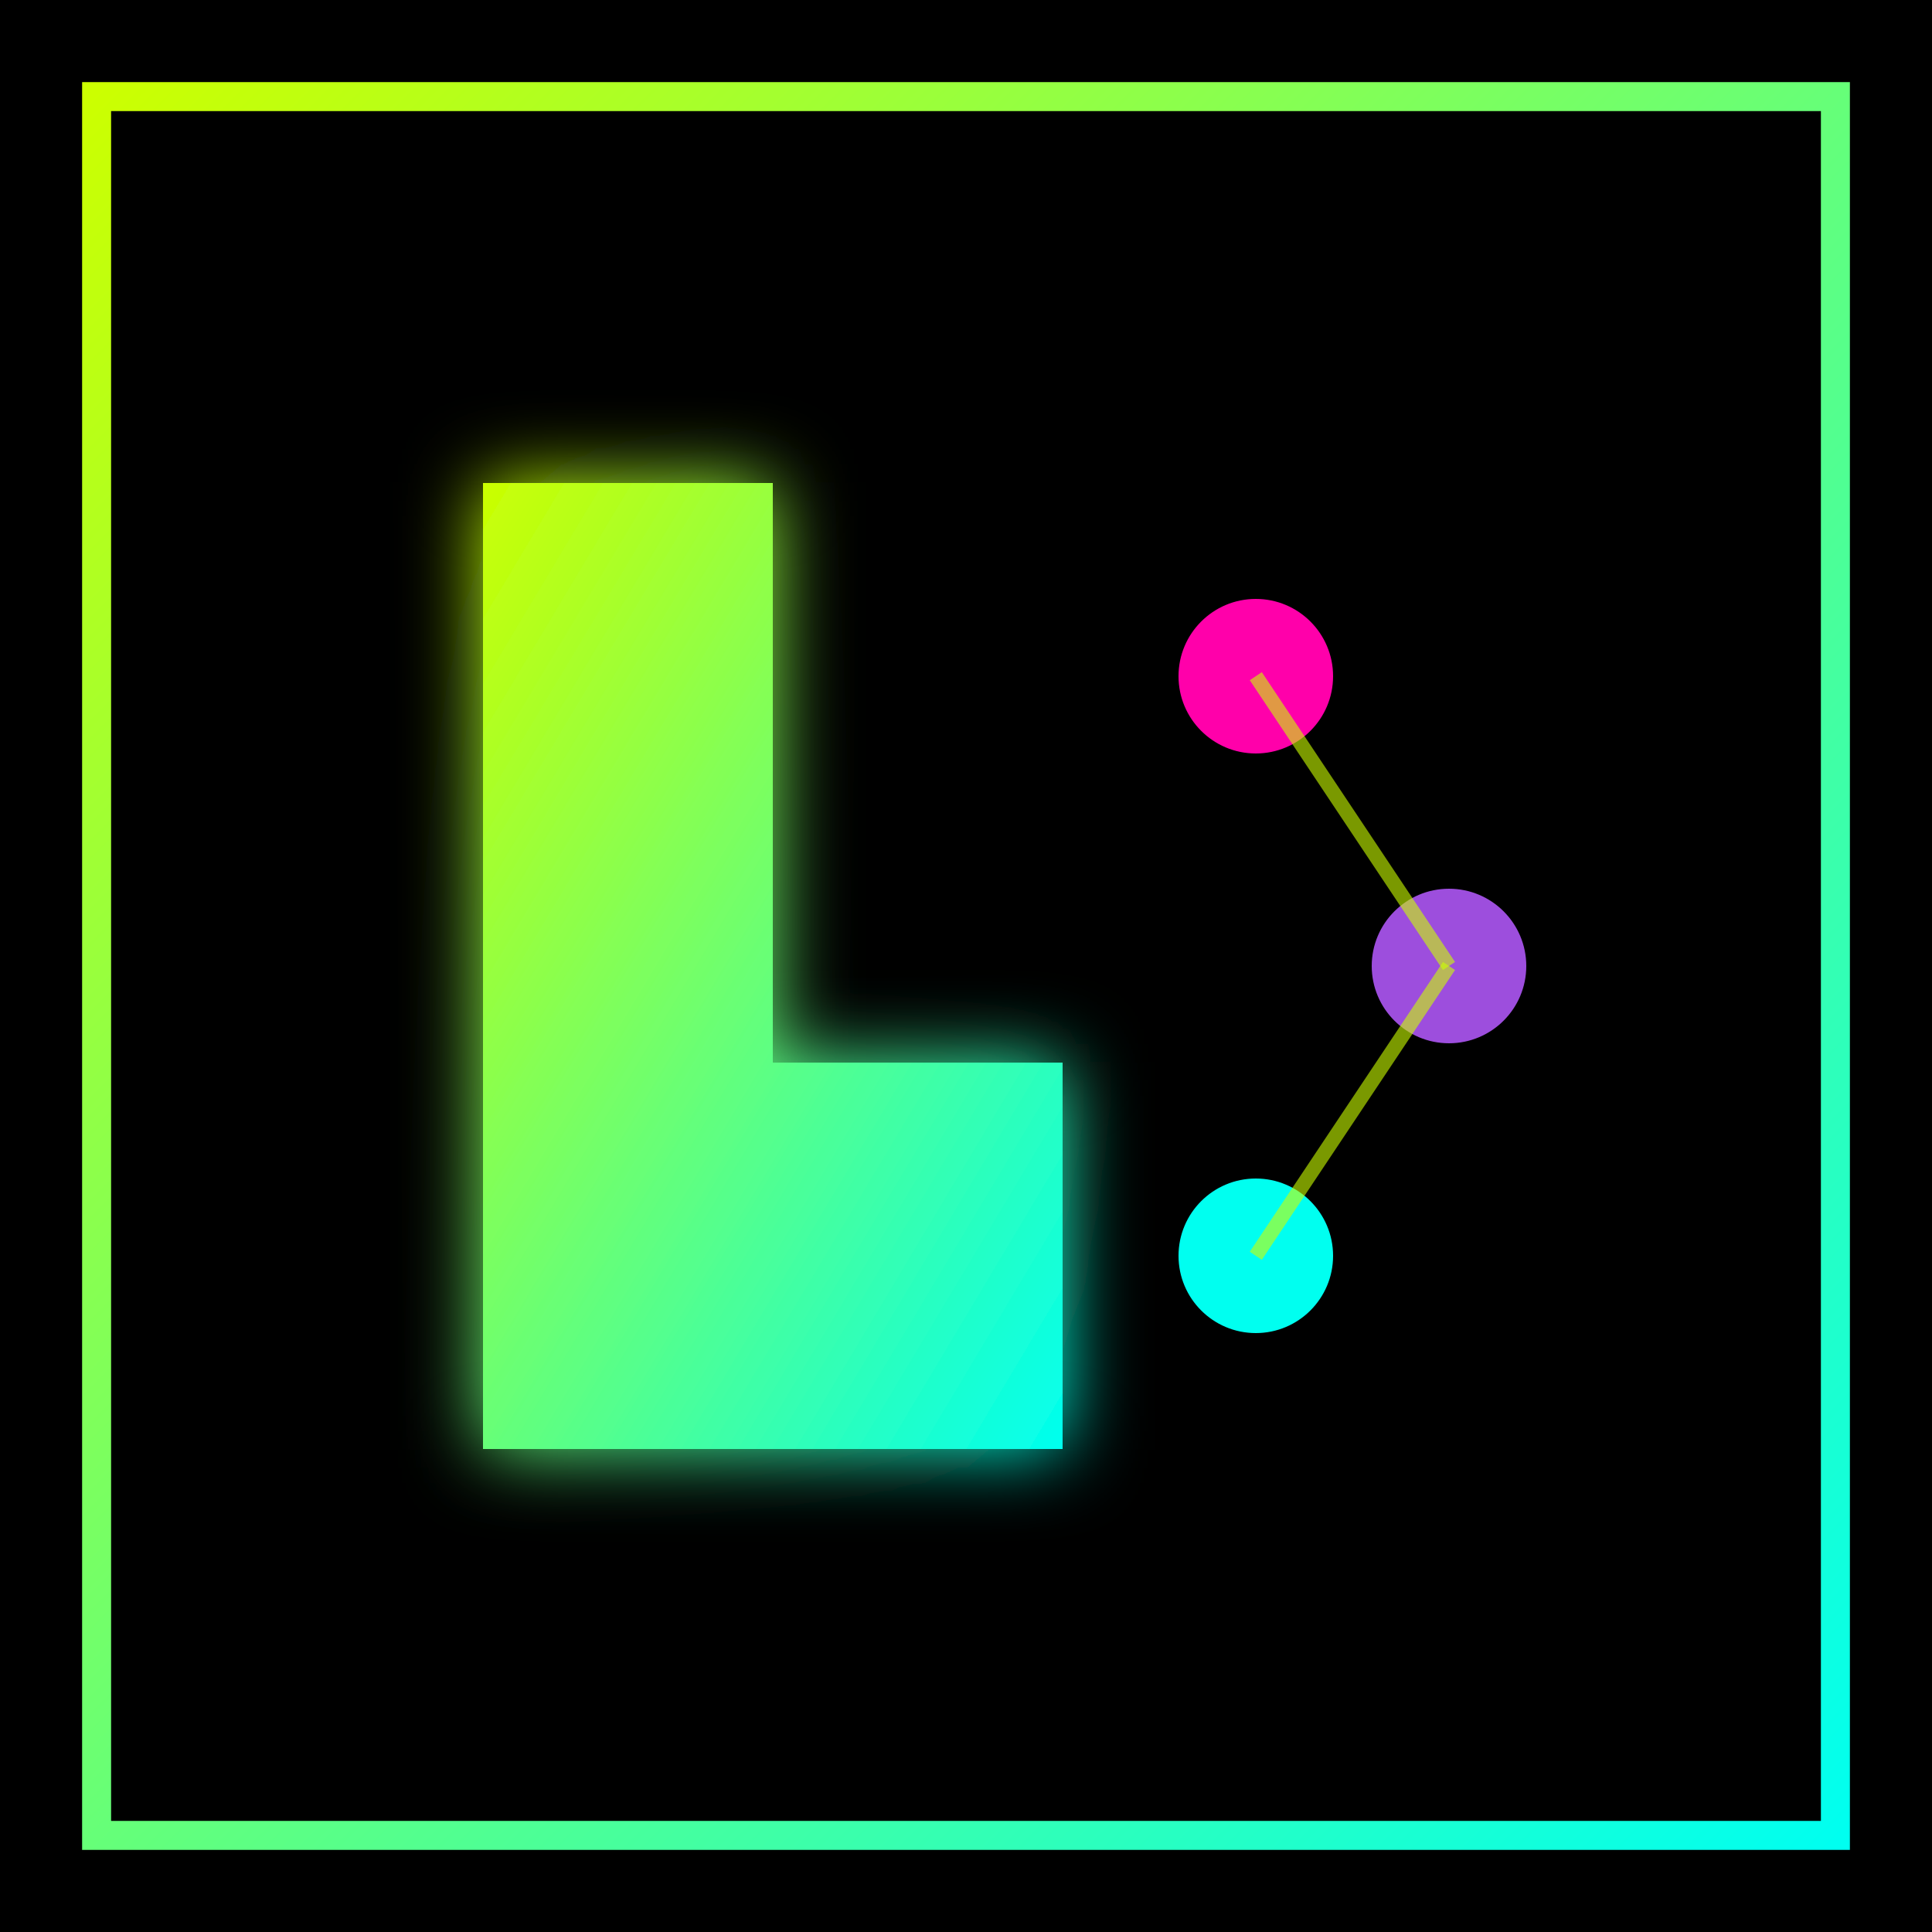
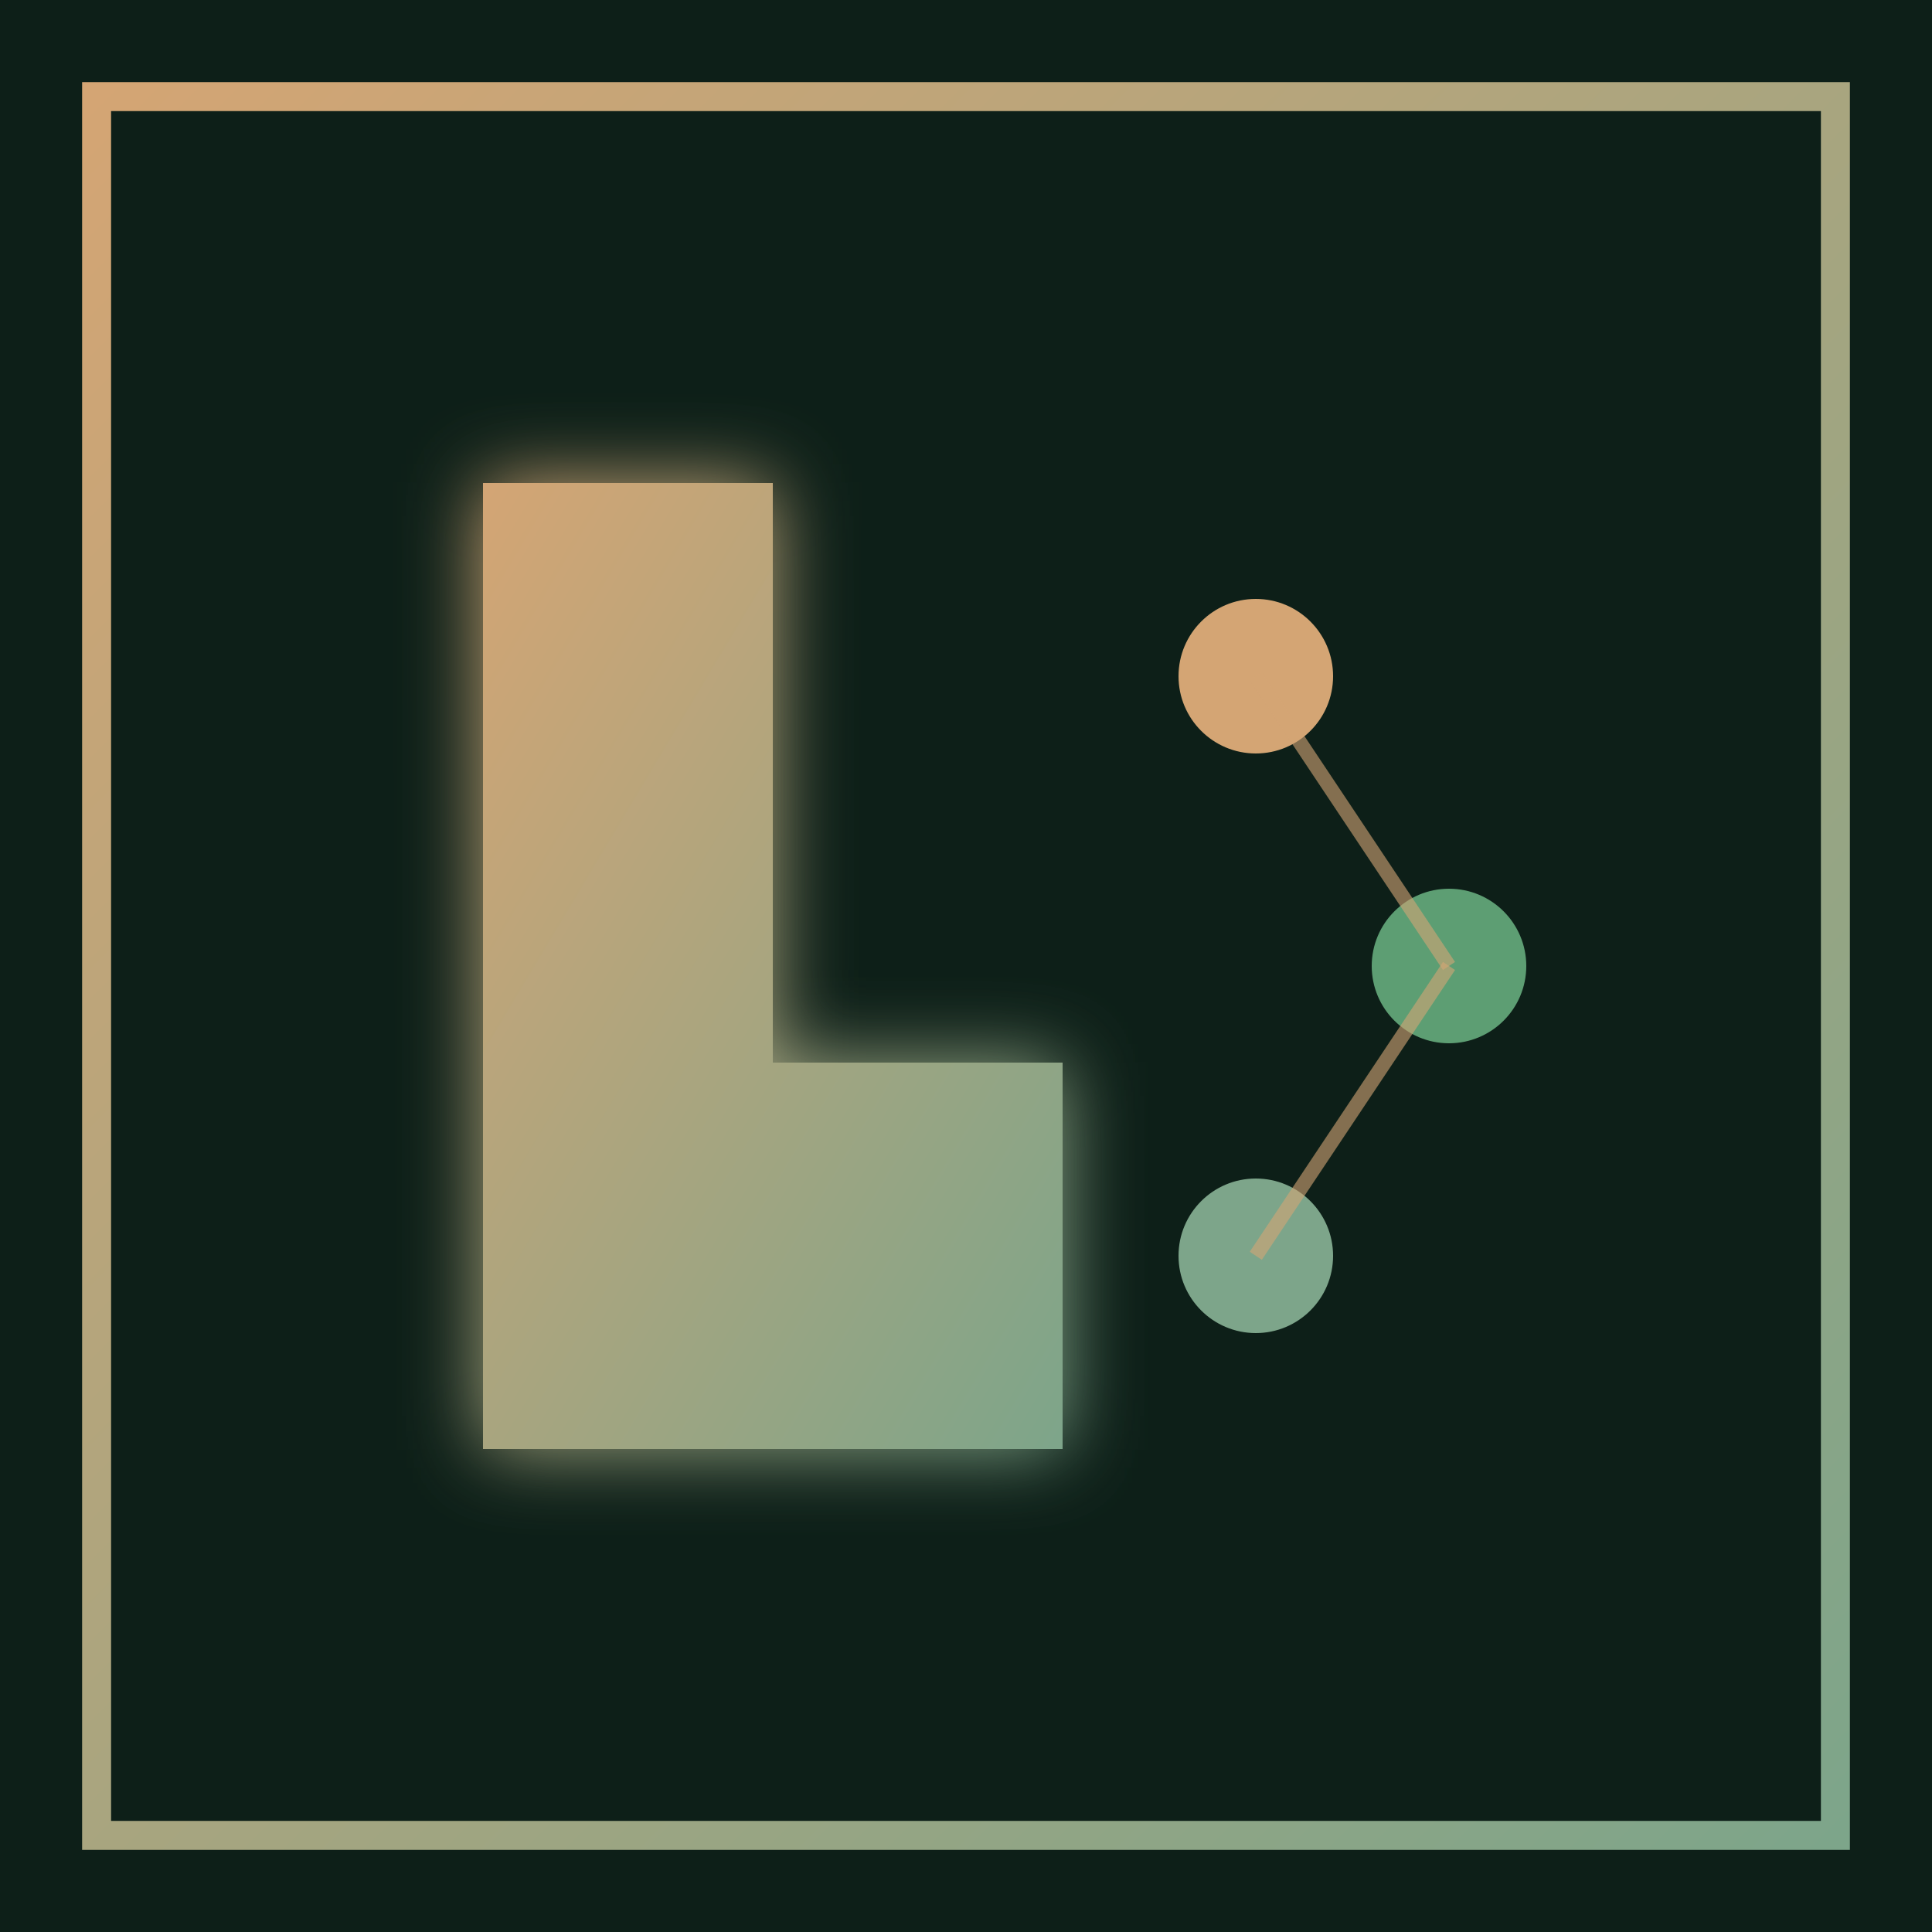
<svg xmlns="http://www.w3.org/2000/svg" viewBox="0 0 200 200" width="200" height="200">
  <defs>
    <linearGradient id="logoGradient" x1="0%" y1="0%" x2="100%" y2="100%">
-       <stop offset="0%" style="stop-color:#CCFF00;stop-opacity:1" />
-       <stop offset="100%" style="stop-color:#00FFF0;stop-opacity:1" />
+       <stop offset="0%" style="stop-color:#d4a574;stop-opacity:1" />
+       <stop offset="100%" style="stop-color:#7da58a;stop-opacity:1" />
    </linearGradient>
    <filter id="logoGlow" x="-50%" y="-50%" width="200%" height="200%">
      <feGaussianBlur stdDeviation="4" result="coloredBlur" />
      <feMerge>
        <feMergeNode in="coloredBlur" />
        <feMergeNode in="SourceGraphic" />
      </feMerge>
    </filter>
  </defs>
-   <rect width="200" height="200" fill="#000000" />
+   <rect width="200" height="200" fill="#0d1f18" />
  <rect x="10" y="10" width="180" height="180" fill="none" stroke="url(#logoGradient)" stroke-width="3" />
  <path d="M 50 50 L 50 150 L 110 150 L 110 110 L 80 110 L 80 50 Z" fill="url(#logoGradient)" filter="url(#logoGlow)" />
-   <circle cx="130" cy="70" r="8" fill="#FF00AA">
+   <circle cx="130" cy="70" r="8" fill="#d4a574">
    <animate attributeName="r" values="8;10;8" dur="2s" repeatCount="indefinite" />
  </circle>
-   <circle cx="150" cy="100" r="8" fill="#9D4EDD">
+   <circle cx="150" cy="100" r="8" fill="#5d9e73">
    <animate attributeName="r" values="8;10;8" dur="2s" repeatCount="indefinite" begin="0.3s" />
  </circle>
-   <circle cx="130" cy="130" r="8" fill="#00FFF0">
+   <circle cx="130" cy="130" r="8" fill="#7da58a">
    <animate attributeName="r" values="8;10;8" dur="2s" repeatCount="indefinite" begin="0.6s" />
  </circle>
-   <line x1="130" y1="70" x2="150" y2="100" stroke="#CCFF00" stroke-width="1.5" opacity="0.6" />
-   <line x1="150" y1="100" x2="130" y2="130" stroke="#CCFF00" stroke-width="1.5" opacity="0.6" />
+   <line x1="130" y1="70" x2="150" y2="100" stroke="#d4a574" stroke-width="1.5" opacity="0.6" />
+   <line x1="150" y1="100" x2="130" y2="130" stroke="#d4a574" stroke-width="1.5" opacity="0.6" />
</svg>
